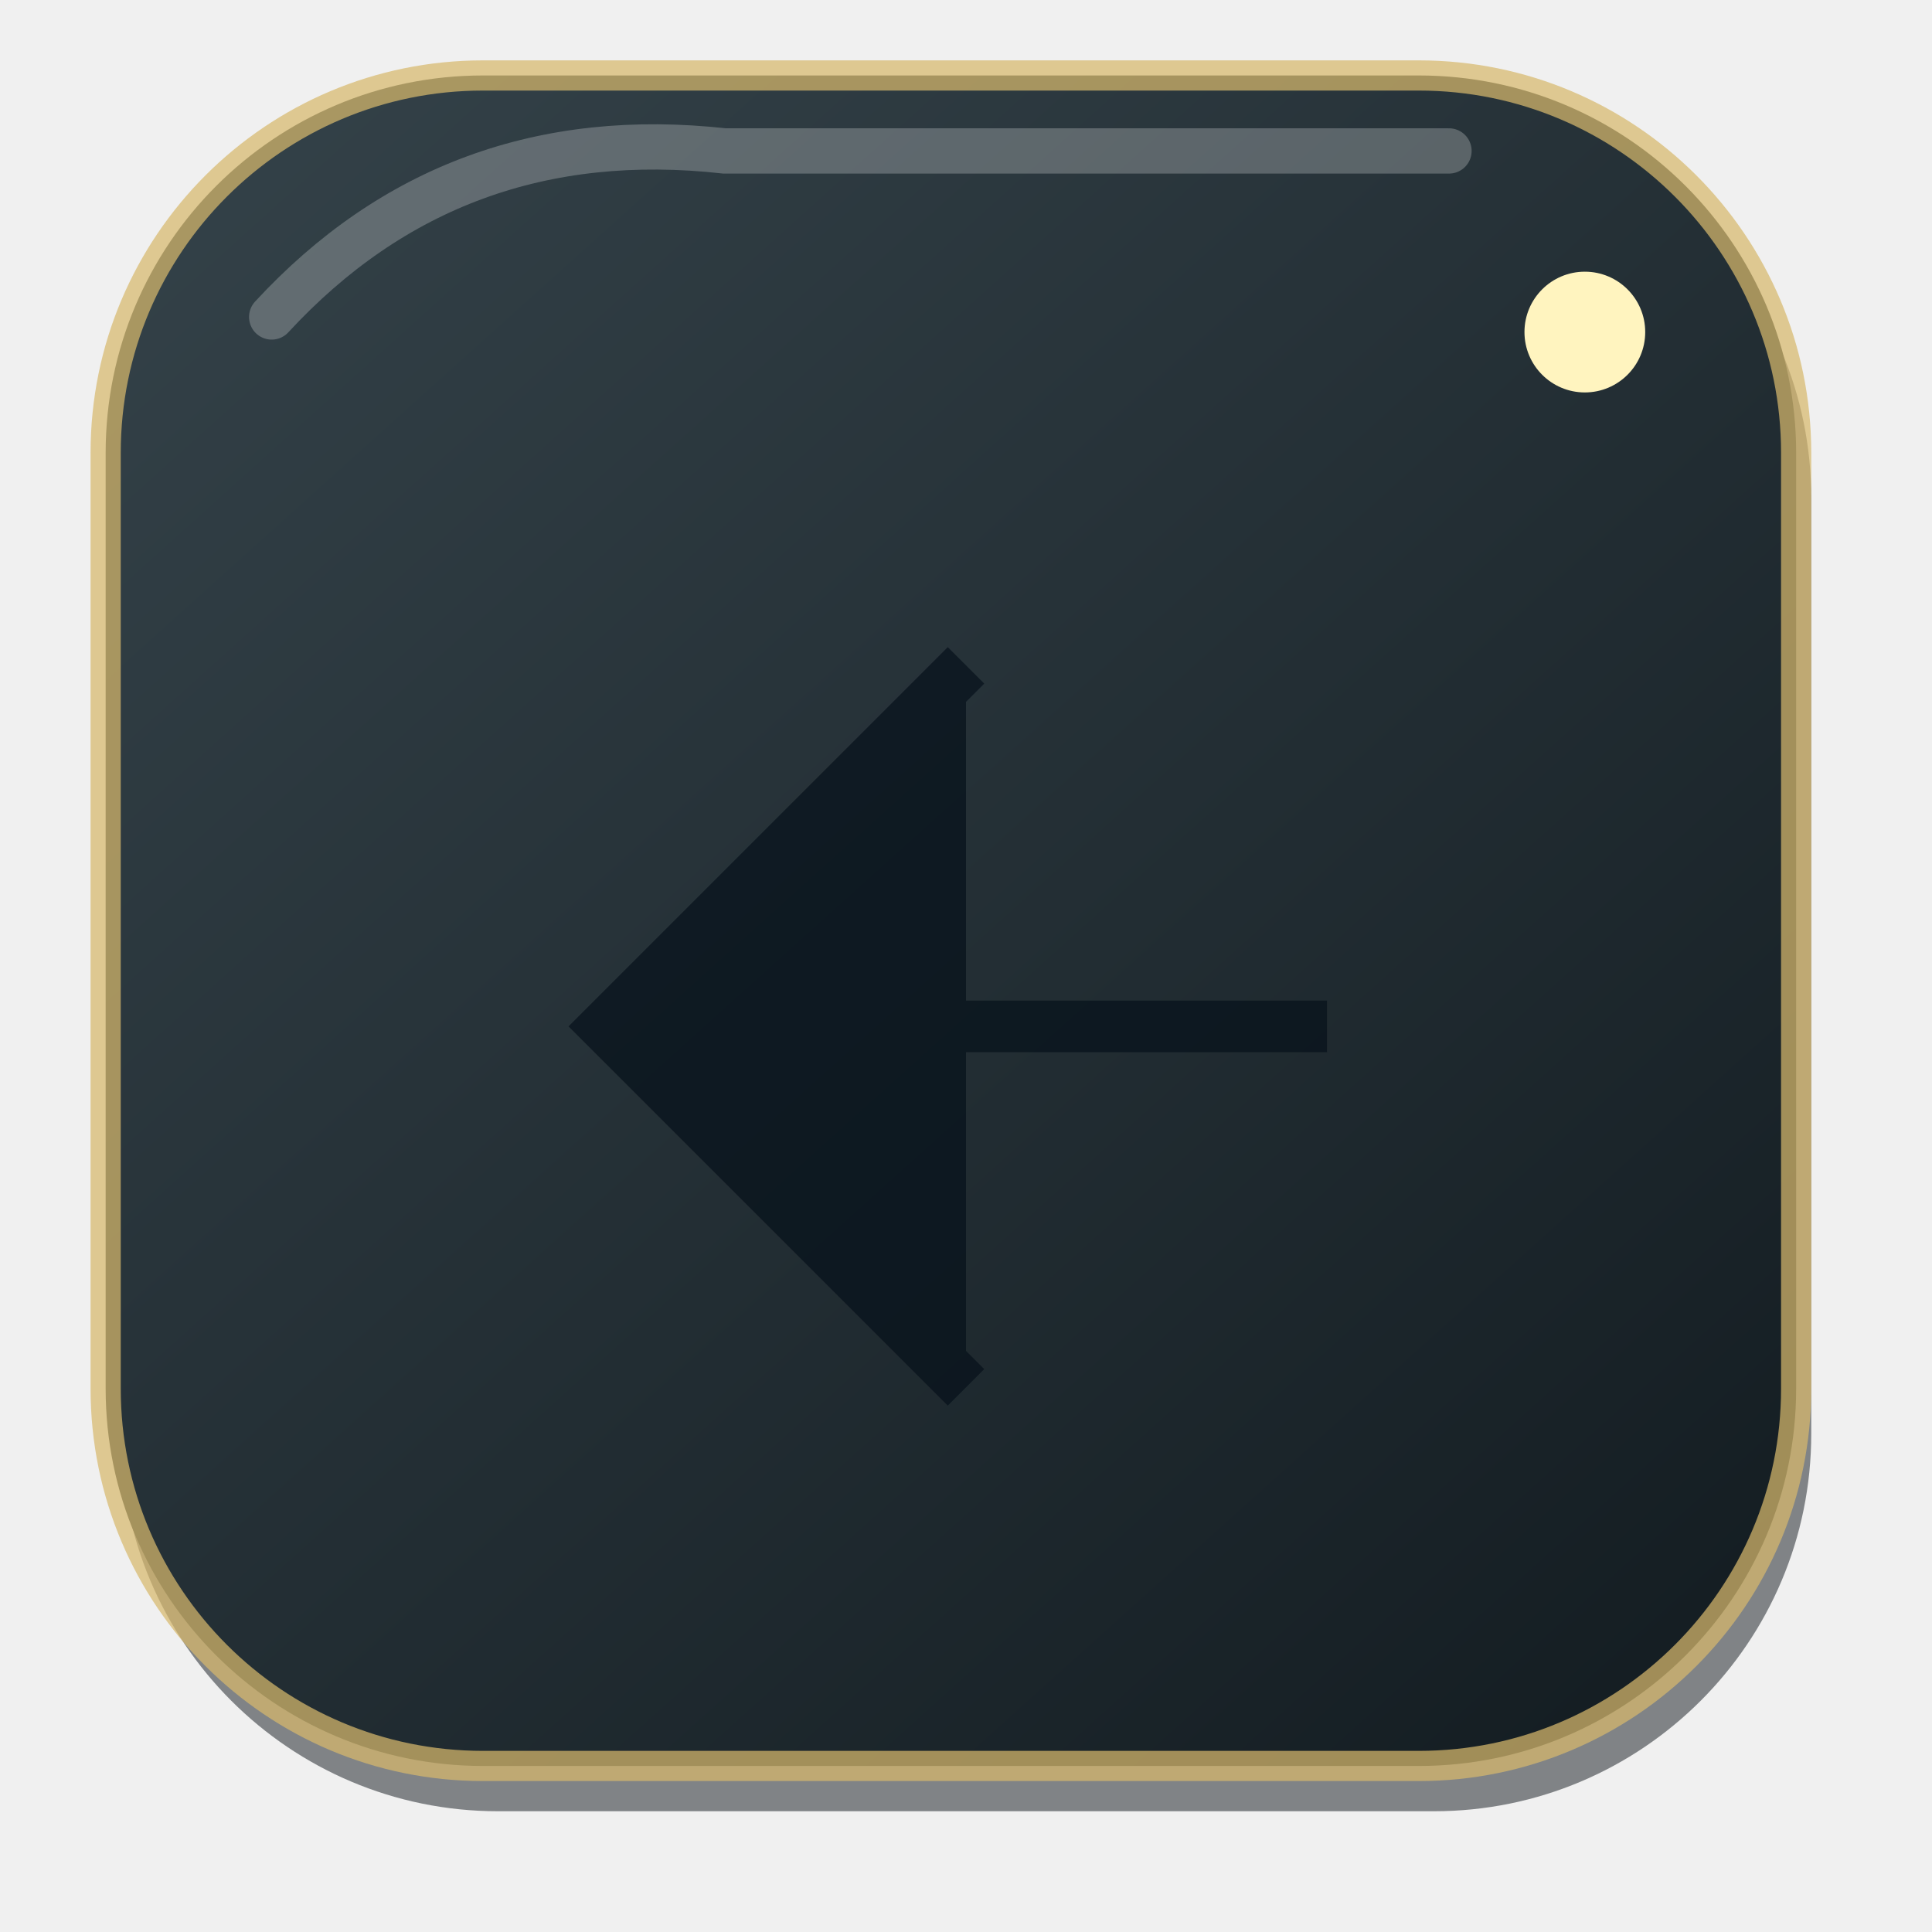
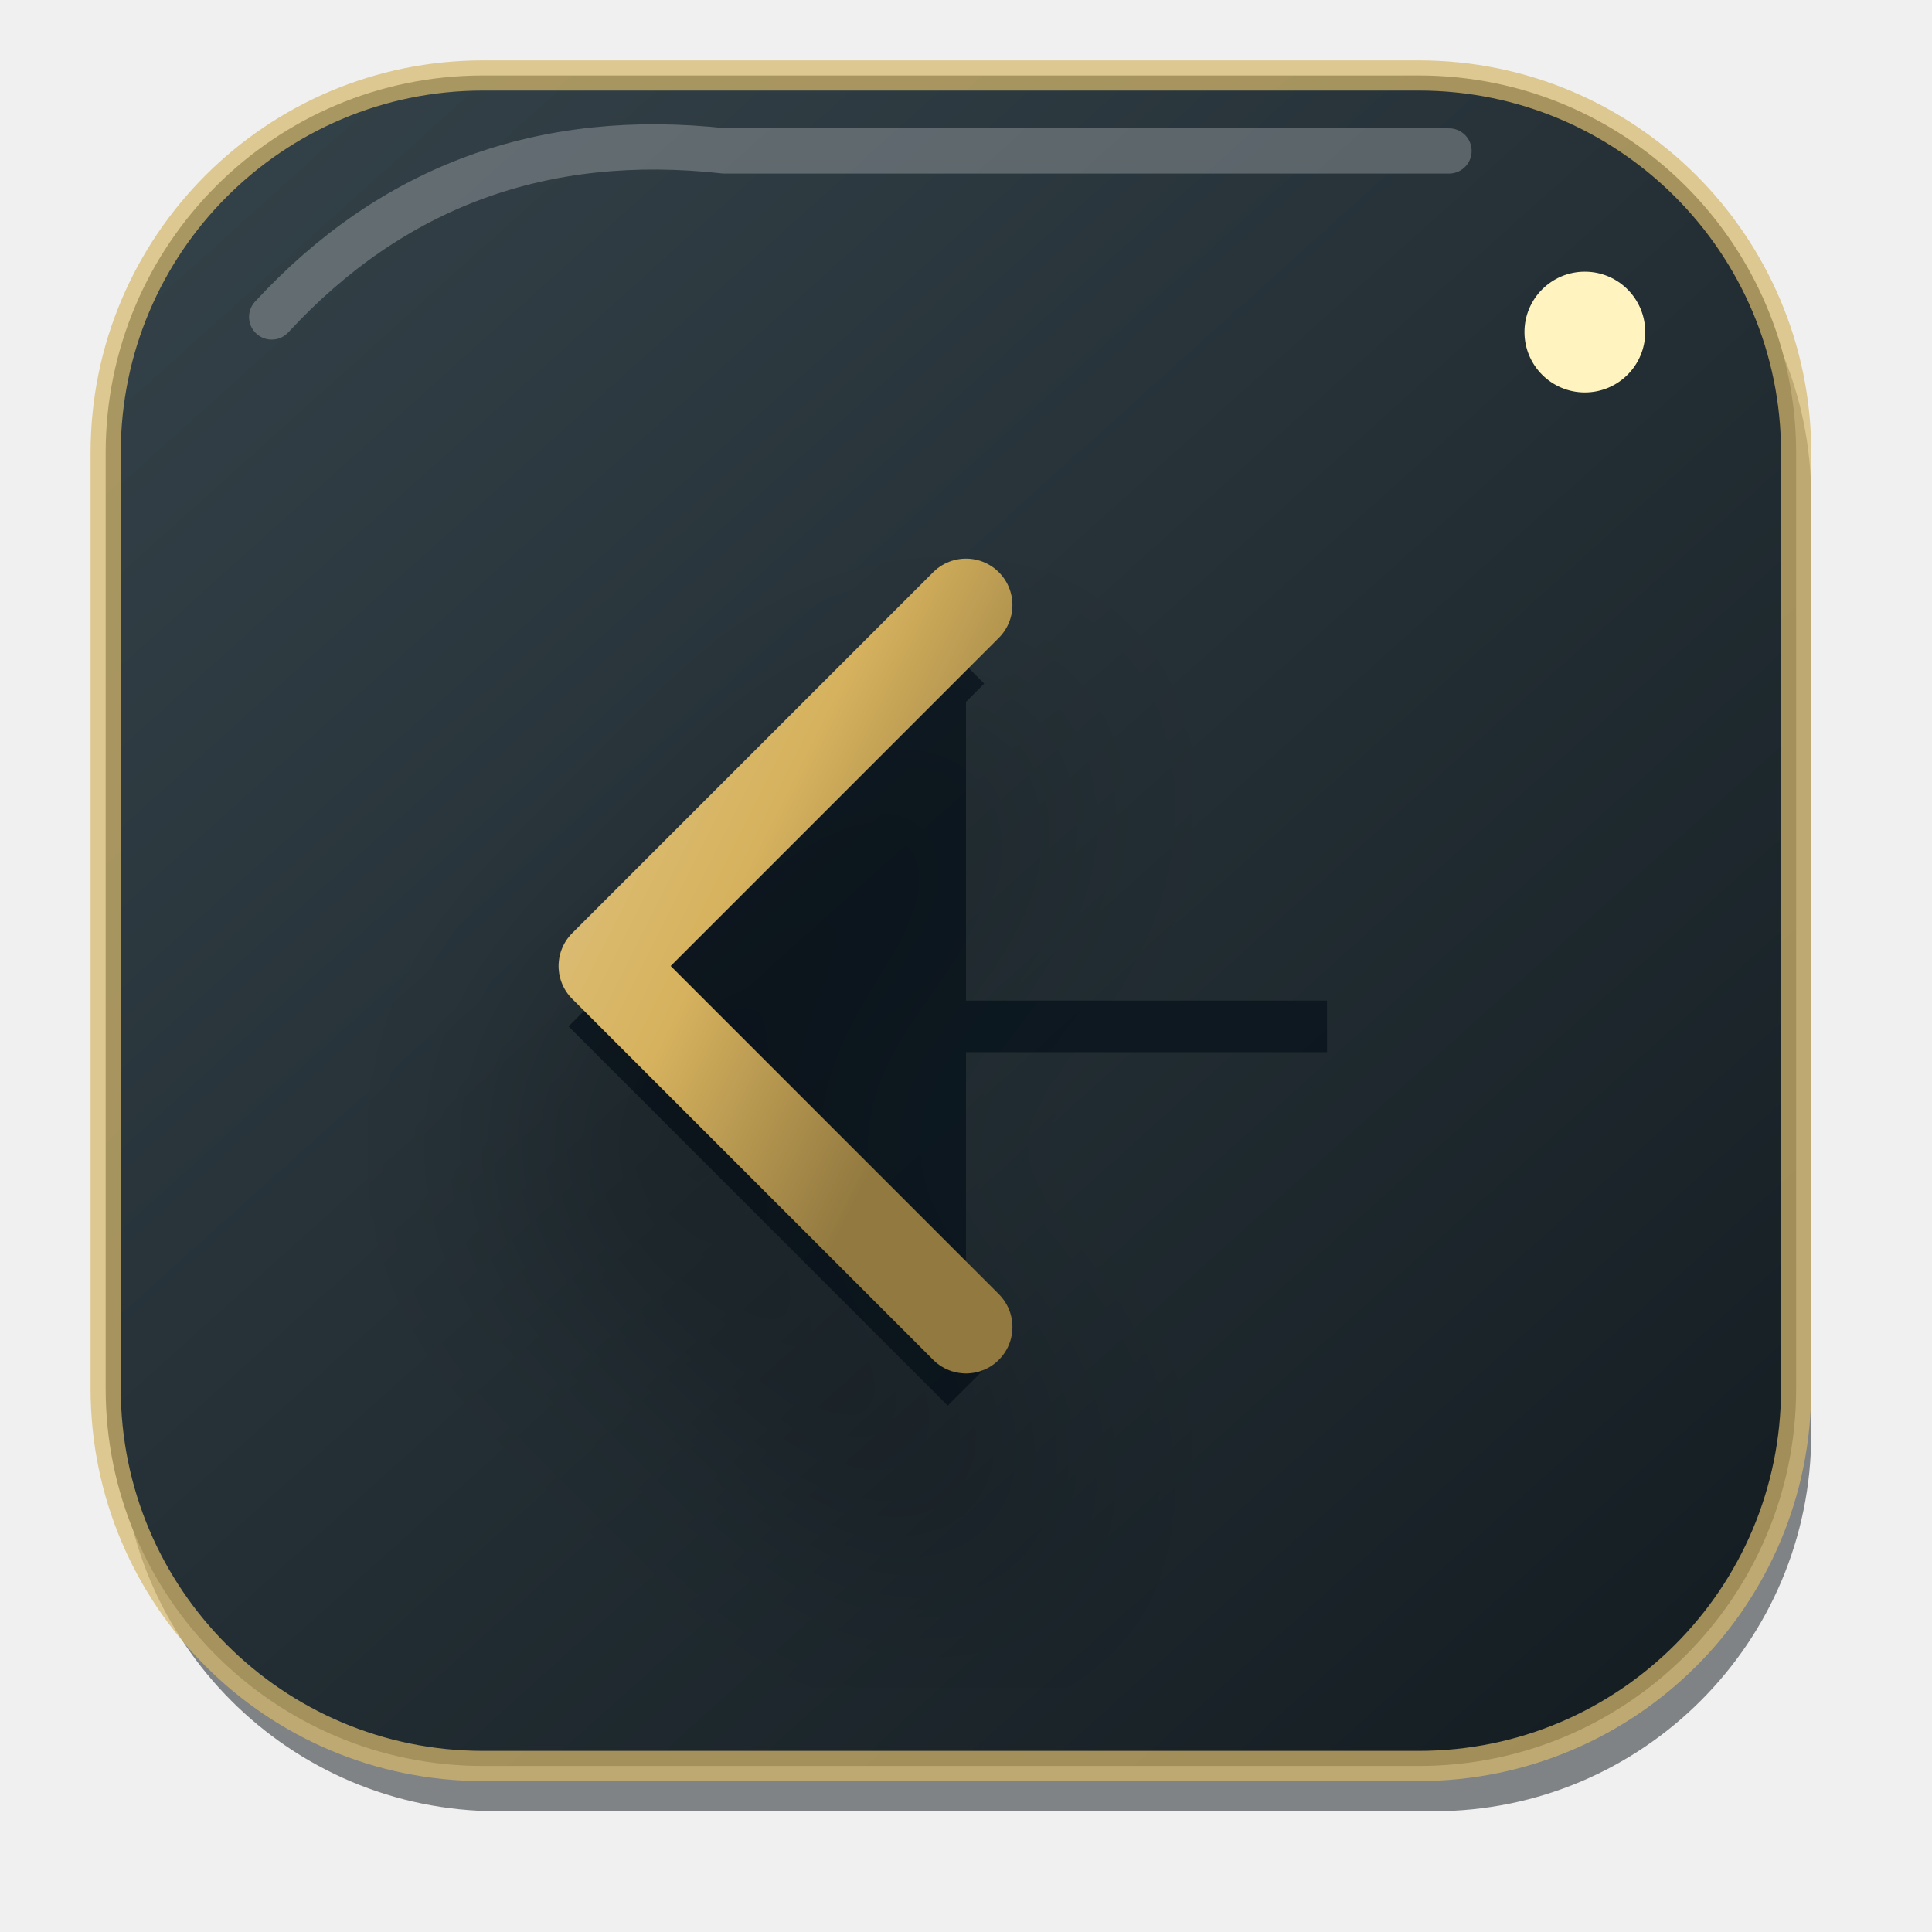
<svg xmlns="http://www.w3.org/2000/svg" width="128" height="128" viewBox="0 0 128 128" role="img" aria-label="arrow_back 3D">
  <defs>
+     <linearGradient id="cD6B25E" x1="0" y1="0" x2="1" y2="1">
+       <stop offset="0" stop-color="#dfc381" />
+       <stop offset=".38" stop-color="#D6B25E" />
+       <stop offset=".76" stop-color="#927940" />
+       <stop offset="1" stop-color="#927940" />
+     </linearGradient>
    <linearGradient id="royalPrimary" x1="0" y1="0" x2="1" y2="1">
      <stop offset="0" stop-color="#eadbb3" />
      <stop offset=".38" stop-color="#D7B96D" />
      <stop offset=".76" stop-color="#a18b52" />
      <stop offset="1" stop-color="#706039" />
    </linearGradient>
    <linearGradient id="cD7B96D" x1="0" y1="0" x2="1" y2="1">
      <stop offset="0" stop-color="#eadbb3" />
      <stop offset=".38" stop-color="#D7B96D" />
      <stop offset=".76" stop-color="#a18b52" />
      <stop offset="1" stop-color="#706039" />
    </linearGradient>
    <linearGradient id="c168B79" x1="0" y1="0" x2="1" y2="1">
      <stop offset="0" stop-color="#86c3b9" />
      <stop offset=".38" stop-color="#168B79" />
      <stop offset=".76" stop-color="#11685b" />
      <stop offset="1" stop-color="#0b483f" />
    </linearGradient>
    <linearGradient id="royalTile" x1="0" y1="0" x2=".9" y2="1">
      <stop offset="0" stop-color="#35434A" />
      <stop offset="1" stop-color="#141D22" />
    </linearGradient>
    <filter id="royalShadow" x="-35%" y="-35%" width="175%" height="185%">
      <feGaussianBlur in="SourceAlpha" stdDeviation="2.4" />
      <feOffset dy="3.5" />
      <feComponentTransfer>
        <feFuncA type="linear" slope=".55" />
      </feComponentTransfer>
      <feMerge>
        <feMergeNode />
        <feMergeNode in="SourceGraphic" />
      </feMerge>
    </filter>
  </defs>
  <rect x="8" y="8" width="112" height="112" rx="25" fill="#070D13" opacity=".48" />
  <rect x="7" y="5" width="112" height="112" rx="25" fill="url(#royalTile)" stroke="#D7B96D" stroke-opacity=".72" stroke-width="2" />
  <path d="M18 21Q30 8 48 10h48" fill="none" stroke="#FFF" stroke-opacity=".24" stroke-width="3" stroke-linecap="round" />
  <g transform="translate(23.00 27.00) scale(3.4167)" opacity=".72" fill="#06101A" stroke="#06101A">
    <path d="M19 12H5" />
    <path d="M12 19l-7-7 7-7" />
  </g>
  <g transform="translate(23.00 23.00) scale(3.4167)" fill="none" stroke="url(#cD6B25E)" stroke-width="1.8" stroke-linecap="round" stroke-linejoin="round" filter="url(#royalShadow)">
    <path d="M19 12H5" />
    <path d="M12 19l-7-7 7-7" />
  </g>
  <circle cx="105" cy="22" r="4" fill="#FFF4BF" />
</svg>
